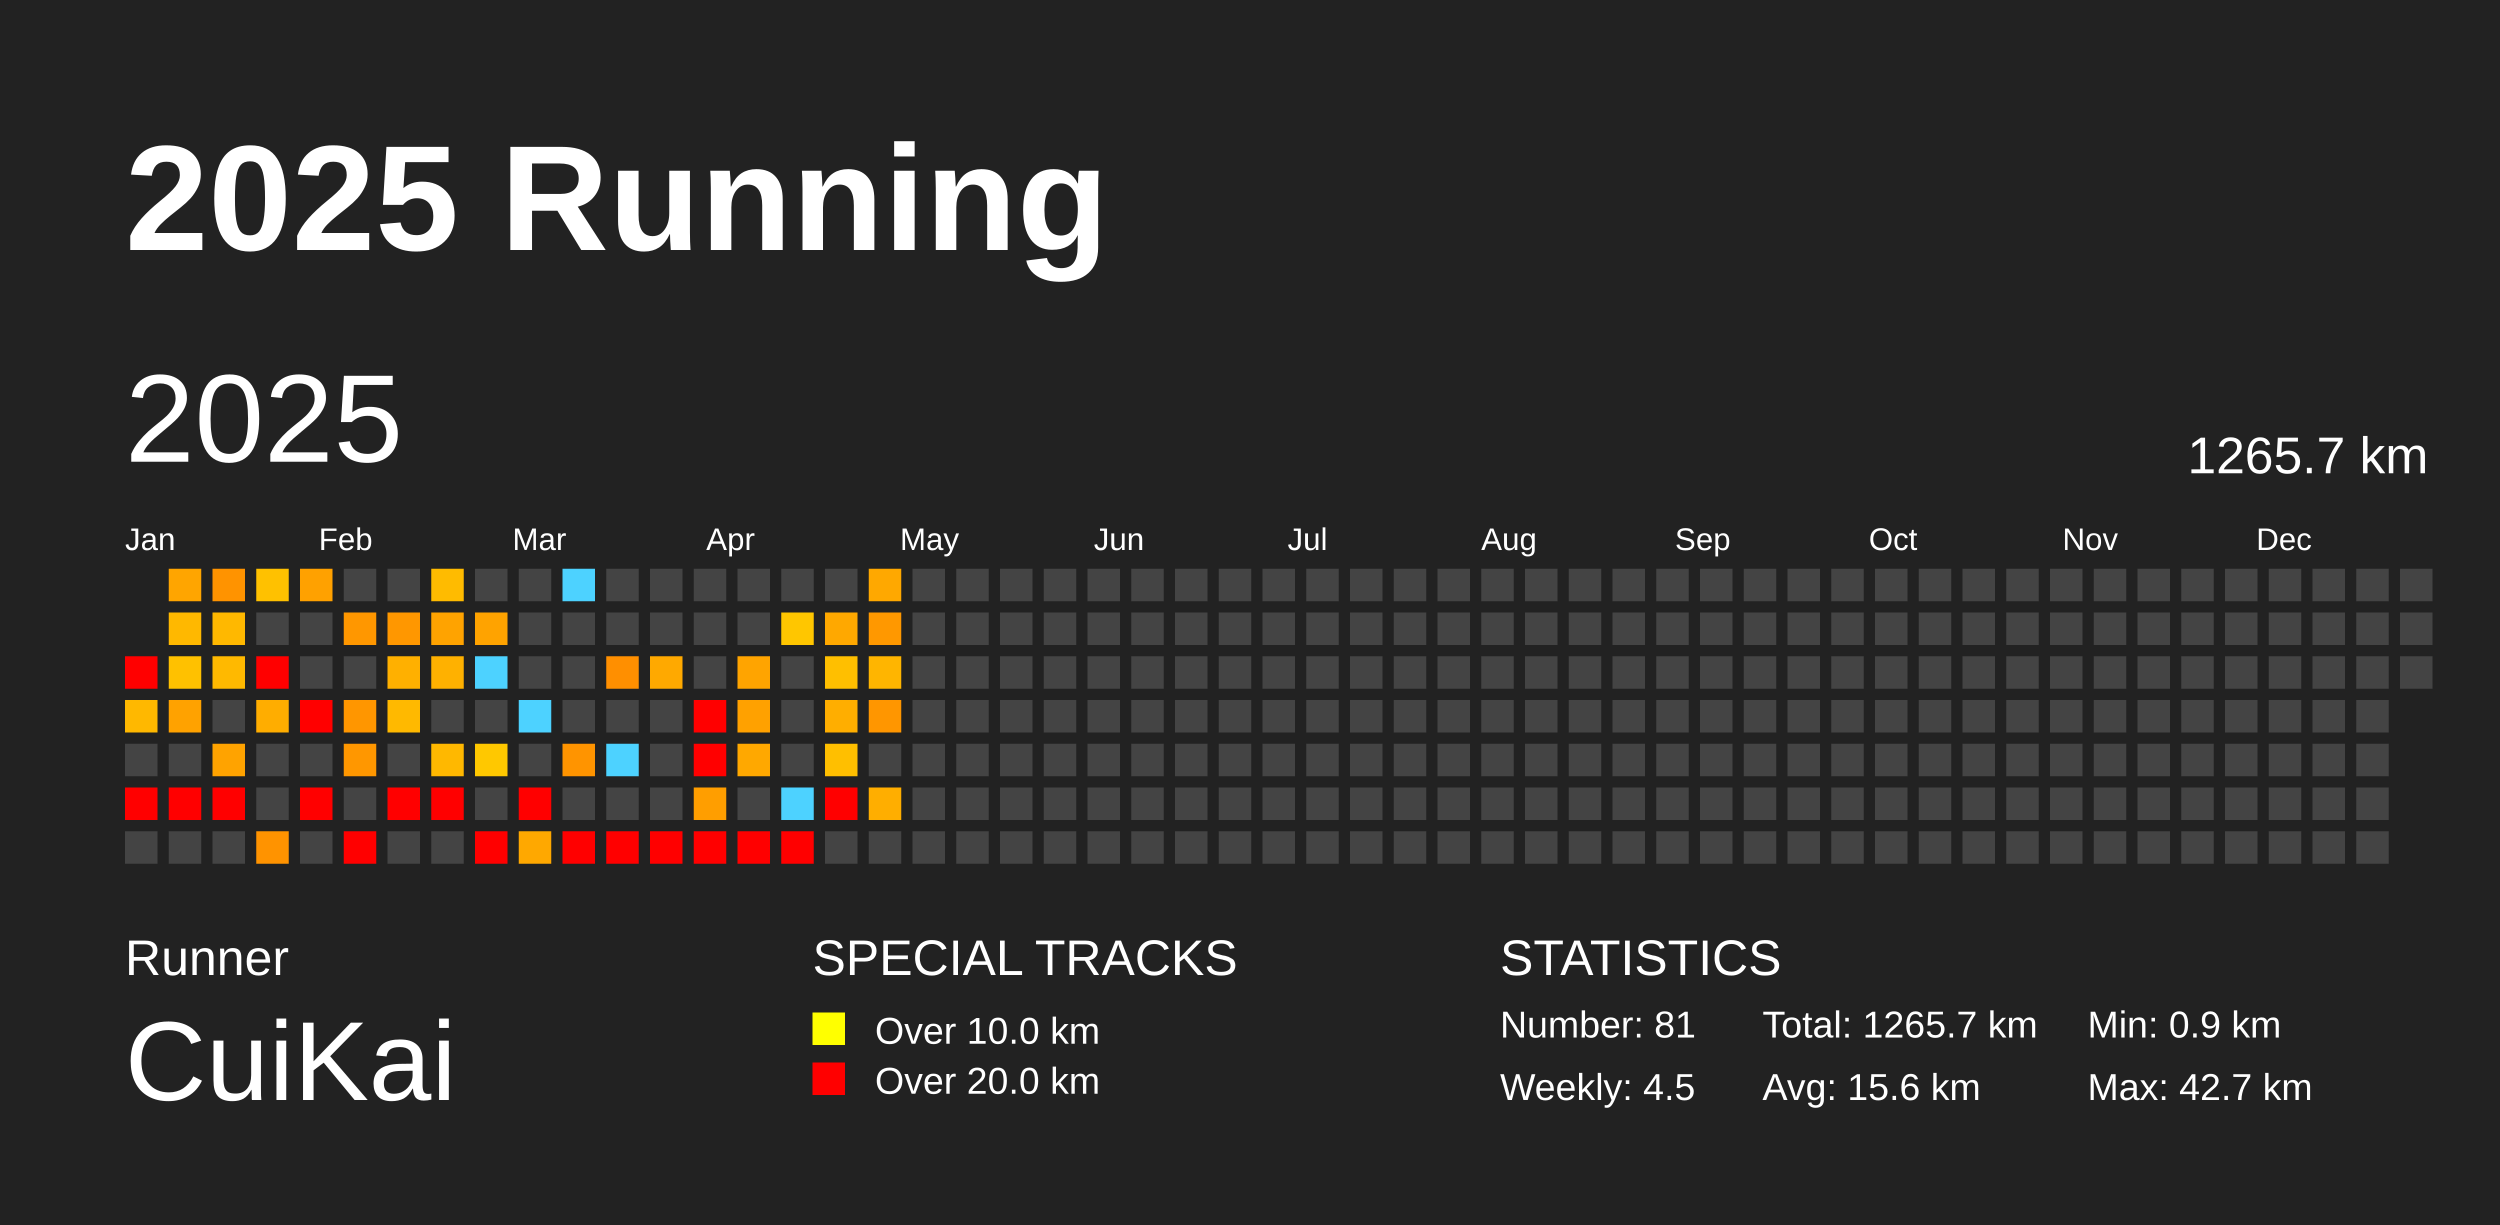
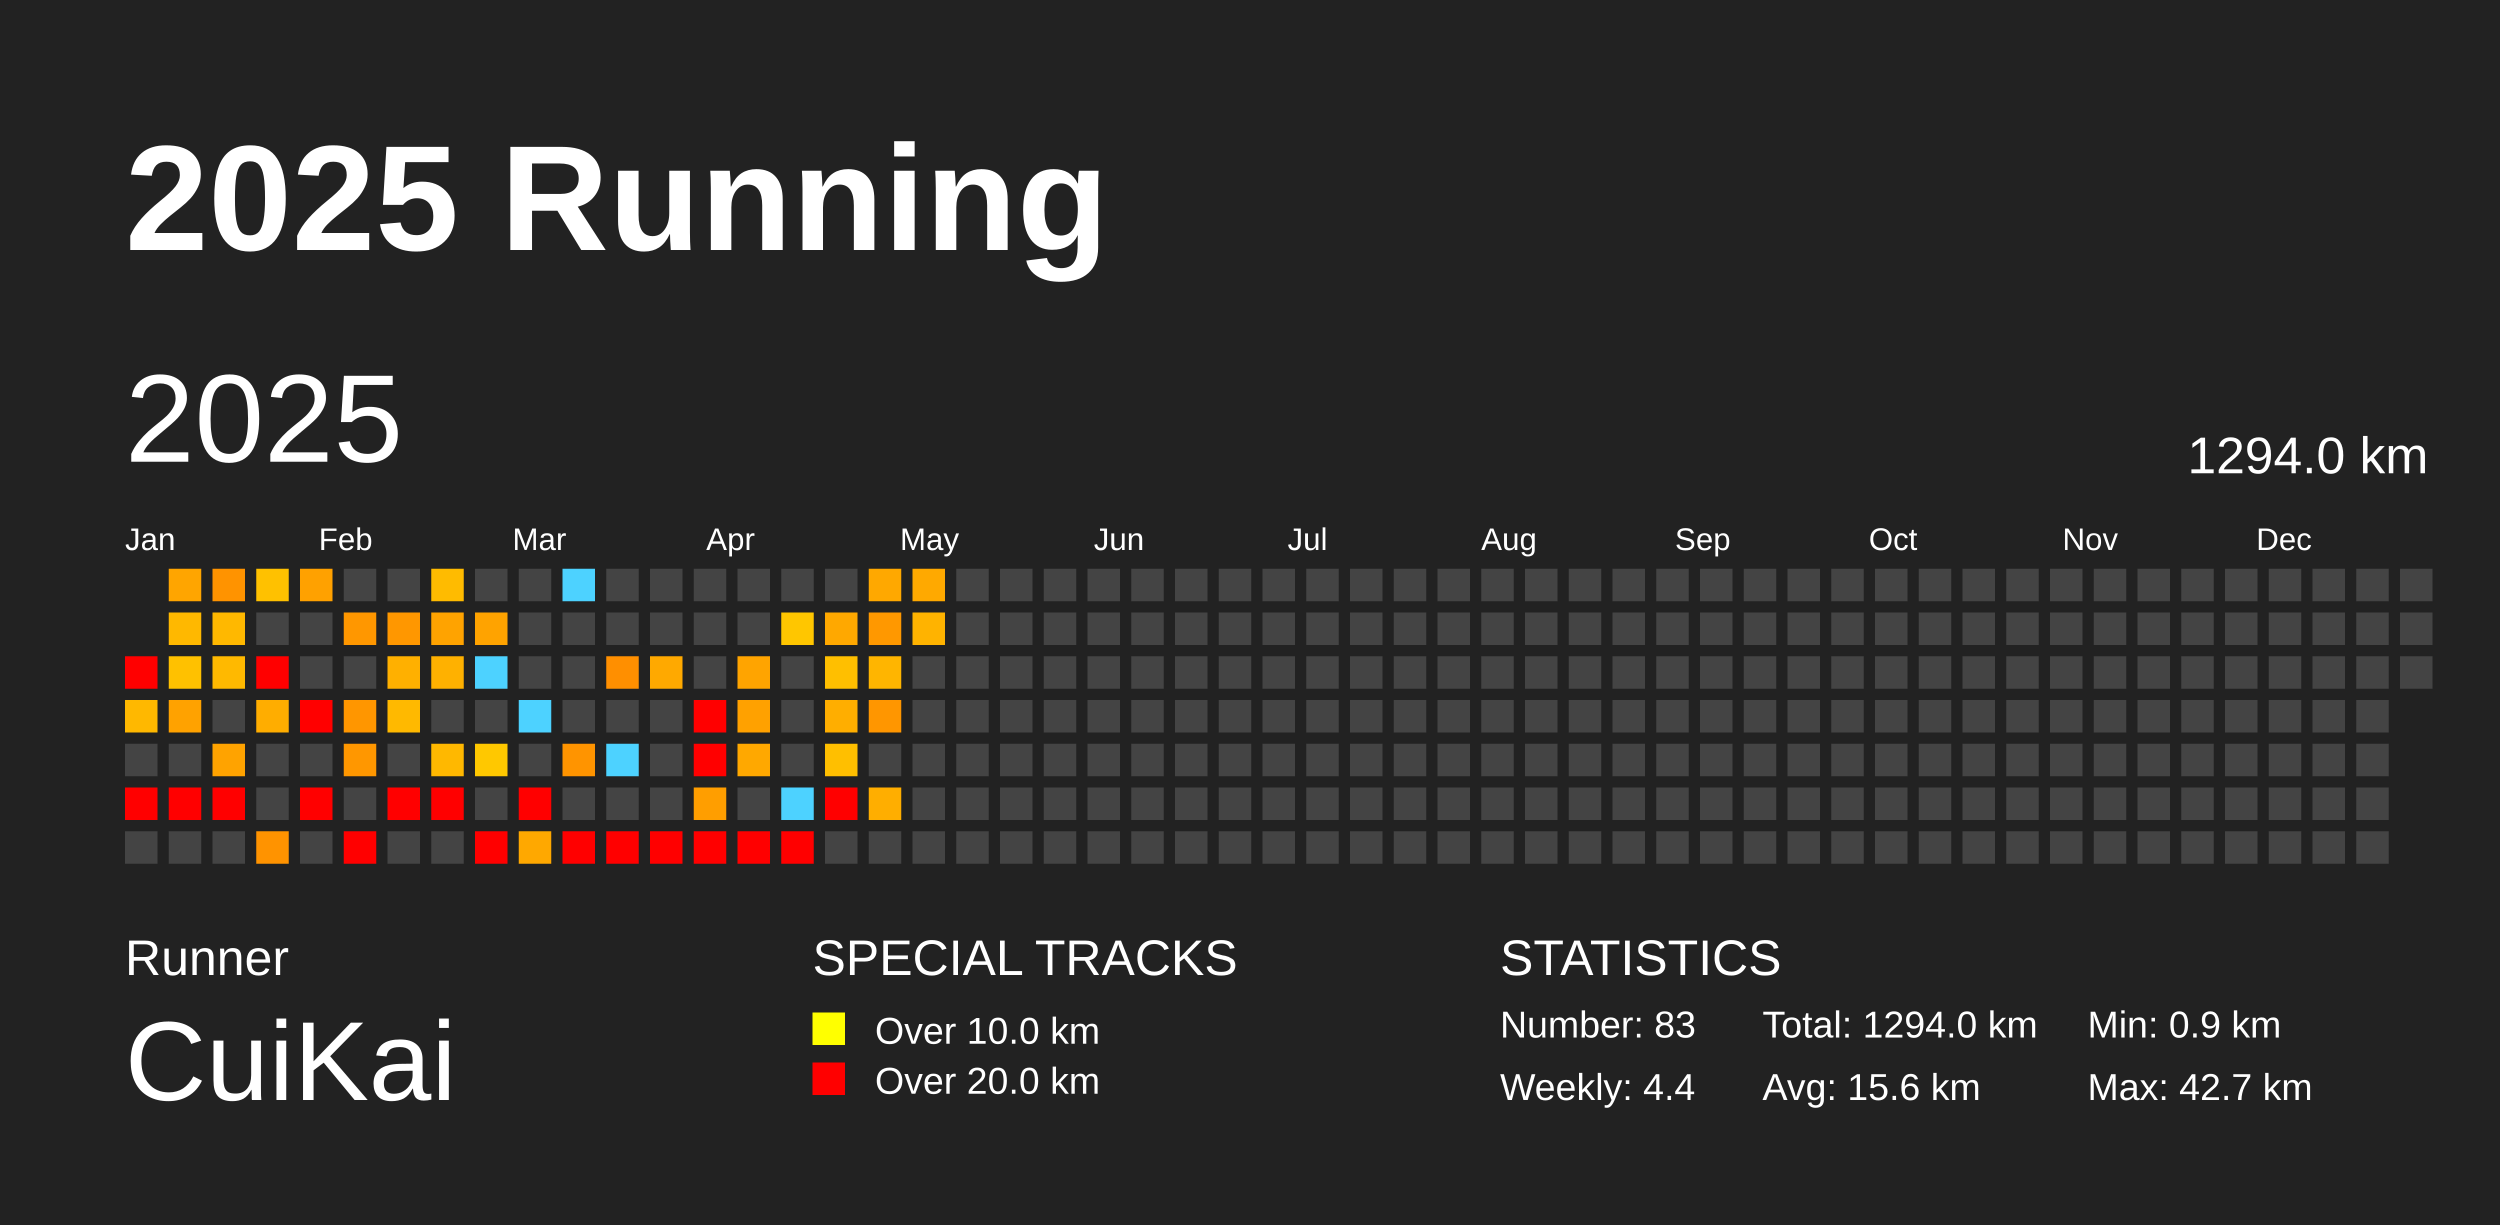
<svg xmlns="http://www.w3.org/2000/svg" baseProfile="full" height="98mm" version="1.1" viewBox="0,0,200,98" width="200mm">
  <defs />
  <rect fill="#222222" height="98" width="200" x="0" y="0" />
  <text fill="#FFFFFF" style="font-size:12px; font-family:Arial; font-weight:bold;" x="10" y="20">2025 Running</text>
  <text fill="#FFFFFF" style="font-size:4px; font-family:Arial" x="10" y="78">Runner</text>
  <text fill="#FFFFFF" style="font-size:9px; font-family:Arial" x="10" y="88">CuiKai</text>
  <text fill="#FFFFFF" style="font-size:4px; font-family:Arial" x="65" y="78">SPECIAL TRACKS</text>
  <rect fill="yellow" height="2.6" width="2.6" x="65" y="81" />
  <text fill="#FFFFFF" style="font-size:3px; font-family:Arial" x="70" y="83.5">Over 10.0 km</text>
  <rect fill="red" height="2.6" width="2.6" x="65" y="85" />
  <text fill="#FFFFFF" style="font-size:3px; font-family:Arial" x="70" y="87.5">Over 20.0 km</text>
  <text fill="#FFFFFF" style="font-size:4px; font-family:Arial" x="120" y="78">STATISTICS</text>
-   <text fill="#FFFFFF" style="font-size:3px; font-family:Arial" x="120" y="83">Number: 81</text>
-   <text fill="#FFFFFF" style="font-size:3px; font-family:Arial" x="120" y="88">Weekly: 4.5</text>
-   <text fill="#FFFFFF" style="font-size:3px; font-family:Arial" x="141" y="83">Total: 1265.7 km</text>
+   <text fill="#FFFFFF" style="font-size:3px; font-family:Arial" x="120" y="83">Number: 83</text>
+   <text fill="#FFFFFF" style="font-size:3px; font-family:Arial" x="120" y="88">Weekly: 4.4</text>
+   <text fill="#FFFFFF" style="font-size:3px; font-family:Arial" x="141" y="83">Total: 1294.0 km</text>
  <text fill="#FFFFFF" style="font-size:3px; font-family:Arial" x="141" y="88">Avg: 15.6 km</text>
  <text fill="#FFFFFF" style="font-size:3px; font-family:Arial" x="167" y="83">Min: 0.9 km</text>
  <text fill="#FFFFFF" style="font-size:3px; font-family:Arial" x="167" y="88">Max: 42.7 km</text>
  <text dominant-baseline="hanging" fill="#FFFFFF" style="font-size:10.0px; font-family:Arial;" x="10" y="30">2025</text>
-   <text dominant-baseline="hanging" fill="#FFFFFF" style="font-size:4.125px; font-family:Arial;" x="175" y="35">1265.7 km</text>
+   <text dominant-baseline="hanging" fill="#FFFFFF" style="font-size:4.125px; font-family:Arial;" x="175" y="35">1294.0 km</text>
  <text fill="#FFFFFF" style="font-size:2.5px; font-family:Arial" x="10.0" y="44">Jan</text>
  <text fill="#FFFFFF" style="font-size:2.5px; font-family:Arial" x="25.5" y="44">Feb</text>
  <text fill="#FFFFFF" style="font-size:2.5px; font-family:Arial" x="41.0" y="44">Mar</text>
  <text fill="#FFFFFF" style="font-size:2.5px; font-family:Arial" x="56.5" y="44">Apr</text>
  <text fill="#FFFFFF" style="font-size:2.5px; font-family:Arial" x="72.0" y="44">May</text>
  <text fill="#FFFFFF" style="font-size:2.5px; font-family:Arial" x="87.5" y="44">Jun</text>
  <text fill="#FFFFFF" style="font-size:2.5px; font-family:Arial" x="103.0" y="44">Jul</text>
  <text fill="#FFFFFF" style="font-size:2.5px; font-family:Arial" x="118.5" y="44">Aug</text>
  <text fill="#FFFFFF" style="font-size:2.5px; font-family:Arial" x="134.0" y="44">Sep</text>
  <text fill="#FFFFFF" style="font-size:2.5px; font-family:Arial" x="149.5" y="44">Oct</text>
  <text fill="#FFFFFF" style="font-size:2.5px; font-family:Arial" x="165.0" y="44">Nov</text>
  <text fill="#FFFFFF" style="font-size:2.5px; font-family:Arial" x="180.5" y="44">Dec</text>
  <rect fill="red" height="2.6" width="2.6" x="10.0" y="52.5" />
  <rect fill="#ffb800" height="2.6" width="2.6" x="10.0" y="56.0" />
  <rect fill="#444444" height="2.6" width="2.6" x="10.0" y="59.5" />
  <rect fill="red" height="2.6" width="2.6" x="10.0" y="63.0" />
  <rect fill="#444444" height="2.6" width="2.6" x="10.0" y="66.5" />
  <rect fill="#ffa500" height="2.6" width="2.6" x="13.5" y="45.5" />
  <rect fill="#ffb800" height="2.6" width="2.6" x="13.5" y="49.0" />
  <rect fill="#ffc100" height="2.6" width="2.6" x="13.5" y="52.5" />
  <rect fill="#ffa200" height="2.6" width="2.6" x="13.5" y="56.0" />
  <rect fill="#444444" height="2.6" width="2.6" x="13.5" y="59.5" />
  <rect fill="red" height="2.6" width="2.6" x="13.5" y="63.0" />
  <rect fill="#444444" height="2.6" width="2.6" x="13.5" y="66.5" />
  <rect fill="#ff9300" height="2.6" width="2.6" x="17.0" y="45.5" />
  <rect fill="#ffb800" height="2.6" width="2.6" x="17.0" y="49.0" />
  <rect fill="#ffb900" height="2.6" width="2.6" x="17.0" y="52.5" />
  <rect fill="#444444" height="2.6" width="2.6" x="17.0" y="56.0" />
  <rect fill="#ffa300" height="2.6" width="2.6" x="17.0" y="59.5" />
  <rect fill="red" height="2.6" width="2.6" x="17.0" y="63.0" />
  <rect fill="#444444" height="2.6" width="2.6" x="17.0" y="66.5" />
  <rect fill="#ffc100" height="2.6" width="2.6" x="20.5" y="45.5" />
  <rect fill="#444444" height="2.6" width="2.6" x="20.5" y="49.0" />
  <rect fill="red" height="2.6" width="2.6" x="20.5" y="52.5" />
  <rect fill="#ffad00" height="2.6" width="2.6" x="20.5" y="56.0" />
  <rect fill="#444444" height="2.6" width="2.6" x="20.5" y="59.5" />
  <rect fill="#444444" height="2.6" width="2.6" x="20.5" y="63.0" />
  <rect fill="#ff9300" height="2.6" width="2.6" x="20.5" y="66.5" />
  <rect fill="#ffa100" height="2.6" width="2.6" x="24.0" y="45.5" />
  <rect fill="#444444" height="2.6" width="2.6" x="24.0" y="49.0" />
  <rect fill="#444444" height="2.6" width="2.6" x="24.0" y="52.5" />
  <rect fill="red" height="2.6" width="2.6" x="24.0" y="56.0" />
  <rect fill="#444444" height="2.6" width="2.6" x="24.0" y="59.5" />
  <rect fill="red" height="2.6" width="2.6" x="24.0" y="63.0" />
  <rect fill="#444444" height="2.6" width="2.6" x="24.0" y="66.5" />
  <rect fill="#444444" height="2.6" width="2.6" x="27.5" y="45.5" />
  <rect fill="#ff9700" height="2.6" width="2.6" x="27.5" y="49.0" />
  <rect fill="#444444" height="2.6" width="2.6" x="27.5" y="52.5" />
  <rect fill="#ff9600" height="2.6" width="2.6" x="27.5" y="56.0" />
  <rect fill="#ff9700" height="2.6" width="2.6" x="27.5" y="59.5" />
  <rect fill="#444444" height="2.6" width="2.6" x="27.5" y="63.0" />
  <rect fill="red" height="2.6" width="2.6" x="27.5" y="66.5" />
  <rect fill="#444444" height="2.6" width="2.6" x="31.0" y="45.5" />
  <rect fill="#ff9700" height="2.6" width="2.6" x="31.0" y="49.0" />
  <rect fill="#ffb000" height="2.6" width="2.6" x="31.0" y="52.5" />
  <rect fill="#ffb900" height="2.6" width="2.6" x="31.0" y="56.0" />
  <rect fill="#444444" height="2.6" width="2.6" x="31.0" y="59.5" />
  <rect fill="red" height="2.6" width="2.6" x="31.0" y="63.0" />
  <rect fill="#444444" height="2.6" width="2.6" x="31.0" y="66.5" />
  <rect fill="#ffbb00" height="2.6" width="2.6" x="34.5" y="45.5" />
  <rect fill="#ffa300" height="2.6" width="2.6" x="34.5" y="49.0" />
  <rect fill="#ffb100" height="2.6" width="2.6" x="34.5" y="52.5" />
  <rect fill="#444444" height="2.6" width="2.6" x="34.5" y="56.0" />
  <rect fill="#ffb800" height="2.6" width="2.6" x="34.5" y="59.5" />
  <rect fill="red" height="2.6" width="2.6" x="34.5" y="63.0" />
  <rect fill="#444444" height="2.6" width="2.6" x="34.5" y="66.5" />
  <rect fill="#444444" height="2.6" width="2.6" x="38.0" y="45.5" />
  <rect fill="#ffa300" height="2.6" width="2.6" x="38.0" y="49.0" />
  <rect fill="#4dd2ff" height="2.6" width="2.6" x="38.0" y="52.5" />
  <rect fill="#444444" height="2.6" width="2.6" x="38.0" y="56.0" />
  <rect fill="#ffc800" height="2.6" width="2.6" x="38.0" y="59.5" />
  <rect fill="#444444" height="2.6" width="2.6" x="38.0" y="63.0" />
  <rect fill="red" height="2.6" width="2.6" x="38.0" y="66.5" />
  <rect fill="#444444" height="2.6" width="2.6" x="41.5" y="45.5" />
  <rect fill="#444444" height="2.6" width="2.6" x="41.5" y="49.0" />
  <rect fill="#444444" height="2.6" width="2.6" x="41.5" y="52.5" />
  <rect fill="#4dd2ff" height="2.6" width="2.6" x="41.5" y="56.0" />
  <rect fill="#444444" height="2.6" width="2.6" x="41.5" y="59.5" />
  <rect fill="red" height="2.6" width="2.6" x="41.5" y="63.0" />
  <rect fill="#ffa800" height="2.6" width="2.6" x="41.5" y="66.5" />
  <rect fill="#4dd2ff" height="2.6" width="2.6" x="45.0" y="45.5" />
  <rect fill="#444444" height="2.6" width="2.6" x="45.0" y="49.0" />
  <rect fill="#444444" height="2.6" width="2.6" x="45.0" y="52.5" />
  <rect fill="#444444" height="2.6" width="2.6" x="45.0" y="56.0" />
  <rect fill="#ff9400" height="2.6" width="2.6" x="45.0" y="59.5" />
  <rect fill="#444444" height="2.6" width="2.6" x="45.0" y="63.0" />
  <rect fill="red" height="2.6" width="2.6" x="45.0" y="66.5" />
  <rect fill="#444444" height="2.6" width="2.6" x="48.5" y="45.5" />
  <rect fill="#444444" height="2.6" width="2.6" x="48.5" y="49.0" />
  <rect fill="#ff8f00" height="2.6" width="2.6" x="48.5" y="52.5" />
  <rect fill="#444444" height="2.6" width="2.6" x="48.5" y="56.0" />
  <rect fill="#4dd2ff" height="2.6" width="2.6" x="48.5" y="59.5" />
  <rect fill="#444444" height="2.6" width="2.6" x="48.5" y="63.0" />
  <rect fill="red" height="2.6" width="2.6" x="48.5" y="66.5" />
  <rect fill="#444444" height="2.6" width="2.6" x="52.0" y="45.5" />
  <rect fill="#444444" height="2.6" width="2.6" x="52.0" y="49.0" />
  <rect fill="#ffa900" height="2.6" width="2.6" x="52.0" y="52.5" />
  <rect fill="#444444" height="2.6" width="2.6" x="52.0" y="56.0" />
  <rect fill="#444444" height="2.6" width="2.6" x="52.0" y="59.5" />
  <rect fill="#444444" height="2.6" width="2.6" x="52.0" y="63.0" />
  <rect fill="red" height="2.6" width="2.6" x="52.0" y="66.5" />
  <rect fill="#444444" height="2.6" width="2.6" x="55.5" y="45.5" />
  <rect fill="#444444" height="2.6" width="2.6" x="55.5" y="49.0" />
  <rect fill="#444444" height="2.6" width="2.6" x="55.5" y="52.5" />
  <rect fill="red" height="2.6" width="2.6" x="55.5" y="56.0" />
  <rect fill="red" height="2.6" width="2.6" x="55.5" y="59.5" />
  <rect fill="#ff9e00" height="2.6" width="2.6" x="55.5" y="63.0" />
  <rect fill="red" height="2.6" width="2.6" x="55.5" y="66.5" />
  <rect fill="#444444" height="2.6" width="2.6" x="59.0" y="45.5" />
  <rect fill="#444444" height="2.6" width="2.6" x="59.0" y="49.0" />
  <rect fill="#ffa400" height="2.6" width="2.6" x="59.0" y="52.5" />
  <rect fill="#ffa100" height="2.6" width="2.6" x="59.0" y="56.0" />
  <rect fill="#ffa800" height="2.6" width="2.6" x="59.0" y="59.5" />
  <rect fill="#444444" height="2.6" width="2.6" x="59.0" y="63.0" />
  <rect fill="red" height="2.6" width="2.6" x="59.0" y="66.5" />
  <rect fill="#444444" height="2.6" width="2.6" x="62.5" y="45.5" />
  <rect fill="#ffc600" height="2.6" width="2.6" x="62.5" y="49.0" />
  <rect fill="#444444" height="2.6" width="2.6" x="62.5" y="52.5" />
  <rect fill="#444444" height="2.6" width="2.6" x="62.5" y="56.0" />
  <rect fill="#444444" height="2.6" width="2.6" x="62.5" y="59.5" />
  <rect fill="#4dd2ff" height="2.6" width="2.6" x="62.5" y="63.0" />
  <rect fill="red" height="2.6" width="2.6" x="62.5" y="66.5" />
  <rect fill="#444444" height="2.6" width="2.6" x="66.0" y="45.5" />
  <rect fill="#ffa800" height="2.6" width="2.6" x="66.0" y="49.0" />
  <rect fill="#ffbf00" height="2.6" width="2.6" x="66.0" y="52.5" />
  <rect fill="#ffae00" height="2.6" width="2.6" x="66.0" y="56.0" />
  <rect fill="#ffbf00" height="2.6" width="2.6" x="66.0" y="59.5" />
  <rect fill="red" height="2.6" width="2.6" x="66.0" y="63.0" />
  <rect fill="#444444" height="2.6" width="2.6" x="66.0" y="66.5" />
  <rect fill="#ffa800" height="2.6" width="2.6" x="69.5" y="45.5" />
  <rect fill="#ff9800" height="2.6" width="2.6" x="69.5" y="49.0" />
  <rect fill="#ffb500" height="2.6" width="2.6" x="69.5" y="52.5" />
  <rect fill="#ff9600" height="2.6" width="2.6" x="69.5" y="56.0" />
  <rect fill="#444444" height="2.6" width="2.6" x="69.5" y="59.5" />
  <rect fill="#ffae00" height="2.6" width="2.6" x="69.5" y="63.0" />
  <rect fill="#444444" height="2.6" width="2.6" x="69.5" y="66.5" />
-   <rect fill="#444444" height="2.6" width="2.6" x="73.0" y="45.5" />
-   <rect fill="#444444" height="2.6" width="2.6" x="73.0" y="49.0" />
+   <rect fill="#ffa900" height="2.6" width="2.6" x="73.0" y="45.5" />
+   <rect fill="#ffb300" height="2.6" width="2.6" x="73.0" y="49.0" />
  <rect fill="#444444" height="2.6" width="2.6" x="73.0" y="52.5" />
  <rect fill="#444444" height="2.6" width="2.6" x="73.0" y="56.0" />
  <rect fill="#444444" height="2.6" width="2.6" x="73.0" y="59.5" />
  <rect fill="#444444" height="2.6" width="2.6" x="73.0" y="63.0" />
  <rect fill="#444444" height="2.6" width="2.6" x="73.0" y="66.5" />
  <rect fill="#444444" height="2.6" width="2.6" x="76.5" y="45.5" />
  <rect fill="#444444" height="2.6" width="2.6" x="76.5" y="49.0" />
  <rect fill="#444444" height="2.6" width="2.6" x="76.5" y="52.5" />
  <rect fill="#444444" height="2.6" width="2.6" x="76.5" y="56.0" />
  <rect fill="#444444" height="2.6" width="2.6" x="76.5" y="59.5" />
  <rect fill="#444444" height="2.6" width="2.6" x="76.5" y="63.0" />
  <rect fill="#444444" height="2.6" width="2.6" x="76.5" y="66.5" />
  <rect fill="#444444" height="2.6" width="2.6" x="80.0" y="45.5" />
  <rect fill="#444444" height="2.6" width="2.6" x="80.0" y="49.0" />
  <rect fill="#444444" height="2.6" width="2.6" x="80.0" y="52.5" />
  <rect fill="#444444" height="2.6" width="2.6" x="80.0" y="56.0" />
  <rect fill="#444444" height="2.6" width="2.6" x="80.0" y="59.5" />
  <rect fill="#444444" height="2.6" width="2.6" x="80.0" y="63.0" />
  <rect fill="#444444" height="2.6" width="2.6" x="80.0" y="66.5" />
  <rect fill="#444444" height="2.6" width="2.6" x="83.5" y="45.5" />
  <rect fill="#444444" height="2.6" width="2.6" x="83.5" y="49.0" />
  <rect fill="#444444" height="2.6" width="2.6" x="83.5" y="52.5" />
  <rect fill="#444444" height="2.6" width="2.6" x="83.5" y="56.0" />
  <rect fill="#444444" height="2.6" width="2.6" x="83.5" y="59.5" />
  <rect fill="#444444" height="2.6" width="2.6" x="83.5" y="63.0" />
  <rect fill="#444444" height="2.6" width="2.6" x="83.5" y="66.5" />
  <rect fill="#444444" height="2.6" width="2.6" x="87.0" y="45.5" />
  <rect fill="#444444" height="2.6" width="2.6" x="87.0" y="49.0" />
  <rect fill="#444444" height="2.6" width="2.6" x="87.0" y="52.5" />
  <rect fill="#444444" height="2.6" width="2.6" x="87.0" y="56.0" />
  <rect fill="#444444" height="2.6" width="2.6" x="87.0" y="59.5" />
  <rect fill="#444444" height="2.6" width="2.6" x="87.0" y="63.0" />
  <rect fill="#444444" height="2.6" width="2.6" x="87.0" y="66.5" />
  <rect fill="#444444" height="2.6" width="2.6" x="90.5" y="45.5" />
  <rect fill="#444444" height="2.6" width="2.6" x="90.5" y="49.0" />
  <rect fill="#444444" height="2.6" width="2.6" x="90.5" y="52.5" />
  <rect fill="#444444" height="2.6" width="2.6" x="90.5" y="56.0" />
  <rect fill="#444444" height="2.6" width="2.6" x="90.5" y="59.5" />
  <rect fill="#444444" height="2.6" width="2.6" x="90.5" y="63.0" />
  <rect fill="#444444" height="2.6" width="2.6" x="90.5" y="66.5" />
  <rect fill="#444444" height="2.6" width="2.6" x="94.0" y="45.5" />
  <rect fill="#444444" height="2.6" width="2.6" x="94.0" y="49.0" />
  <rect fill="#444444" height="2.6" width="2.6" x="94.0" y="52.5" />
  <rect fill="#444444" height="2.6" width="2.6" x="94.0" y="56.0" />
  <rect fill="#444444" height="2.6" width="2.6" x="94.0" y="59.5" />
  <rect fill="#444444" height="2.6" width="2.6" x="94.0" y="63.0" />
  <rect fill="#444444" height="2.6" width="2.6" x="94.0" y="66.5" />
  <rect fill="#444444" height="2.6" width="2.6" x="97.5" y="45.5" />
  <rect fill="#444444" height="2.6" width="2.6" x="97.5" y="49.0" />
  <rect fill="#444444" height="2.6" width="2.6" x="97.5" y="52.5" />
  <rect fill="#444444" height="2.6" width="2.6" x="97.5" y="56.0" />
  <rect fill="#444444" height="2.6" width="2.6" x="97.5" y="59.5" />
  <rect fill="#444444" height="2.6" width="2.6" x="97.5" y="63.0" />
  <rect fill="#444444" height="2.6" width="2.6" x="97.5" y="66.5" />
  <rect fill="#444444" height="2.6" width="2.6" x="101.0" y="45.5" />
  <rect fill="#444444" height="2.6" width="2.6" x="101.0" y="49.0" />
  <rect fill="#444444" height="2.6" width="2.6" x="101.0" y="52.5" />
  <rect fill="#444444" height="2.6" width="2.6" x="101.0" y="56.0" />
  <rect fill="#444444" height="2.6" width="2.6" x="101.0" y="59.5" />
  <rect fill="#444444" height="2.6" width="2.6" x="101.0" y="63.0" />
  <rect fill="#444444" height="2.6" width="2.6" x="101.0" y="66.5" />
  <rect fill="#444444" height="2.6" width="2.6" x="104.5" y="45.5" />
  <rect fill="#444444" height="2.6" width="2.6" x="104.5" y="49.0" />
  <rect fill="#444444" height="2.6" width="2.6" x="104.5" y="52.5" />
  <rect fill="#444444" height="2.6" width="2.6" x="104.5" y="56.0" />
  <rect fill="#444444" height="2.6" width="2.6" x="104.5" y="59.5" />
  <rect fill="#444444" height="2.6" width="2.6" x="104.5" y="63.0" />
  <rect fill="#444444" height="2.6" width="2.6" x="104.5" y="66.5" />
  <rect fill="#444444" height="2.6" width="2.6" x="108.0" y="45.5" />
  <rect fill="#444444" height="2.6" width="2.6" x="108.0" y="49.0" />
  <rect fill="#444444" height="2.6" width="2.6" x="108.0" y="52.5" />
  <rect fill="#444444" height="2.6" width="2.6" x="108.0" y="56.0" />
  <rect fill="#444444" height="2.6" width="2.6" x="108.0" y="59.5" />
  <rect fill="#444444" height="2.6" width="2.6" x="108.0" y="63.0" />
  <rect fill="#444444" height="2.6" width="2.6" x="108.0" y="66.5" />
  <rect fill="#444444" height="2.6" width="2.6" x="111.5" y="45.5" />
  <rect fill="#444444" height="2.6" width="2.6" x="111.5" y="49.0" />
  <rect fill="#444444" height="2.6" width="2.6" x="111.5" y="52.5" />
  <rect fill="#444444" height="2.6" width="2.6" x="111.5" y="56.0" />
  <rect fill="#444444" height="2.6" width="2.6" x="111.5" y="59.5" />
  <rect fill="#444444" height="2.6" width="2.6" x="111.5" y="63.0" />
  <rect fill="#444444" height="2.6" width="2.6" x="111.5" y="66.5" />
  <rect fill="#444444" height="2.6" width="2.6" x="115.0" y="45.5" />
  <rect fill="#444444" height="2.6" width="2.6" x="115.0" y="49.0" />
  <rect fill="#444444" height="2.6" width="2.6" x="115.0" y="52.5" />
  <rect fill="#444444" height="2.6" width="2.6" x="115.0" y="56.0" />
  <rect fill="#444444" height="2.6" width="2.6" x="115.0" y="59.5" />
  <rect fill="#444444" height="2.6" width="2.6" x="115.0" y="63.0" />
  <rect fill="#444444" height="2.6" width="2.6" x="115.0" y="66.5" />
  <rect fill="#444444" height="2.6" width="2.6" x="118.5" y="45.5" />
  <rect fill="#444444" height="2.6" width="2.6" x="118.5" y="49.0" />
  <rect fill="#444444" height="2.6" width="2.6" x="118.5" y="52.5" />
  <rect fill="#444444" height="2.6" width="2.6" x="118.5" y="56.0" />
  <rect fill="#444444" height="2.6" width="2.6" x="118.5" y="59.5" />
  <rect fill="#444444" height="2.6" width="2.6" x="118.5" y="63.0" />
  <rect fill="#444444" height="2.6" width="2.6" x="118.5" y="66.5" />
  <rect fill="#444444" height="2.6" width="2.6" x="122.0" y="45.5" />
  <rect fill="#444444" height="2.6" width="2.6" x="122.0" y="49.0" />
  <rect fill="#444444" height="2.6" width="2.6" x="122.0" y="52.5" />
  <rect fill="#444444" height="2.6" width="2.6" x="122.0" y="56.0" />
  <rect fill="#444444" height="2.6" width="2.6" x="122.0" y="59.5" />
  <rect fill="#444444" height="2.6" width="2.6" x="122.0" y="63.0" />
  <rect fill="#444444" height="2.6" width="2.6" x="122.0" y="66.5" />
  <rect fill="#444444" height="2.6" width="2.6" x="125.5" y="45.5" />
  <rect fill="#444444" height="2.6" width="2.6" x="125.5" y="49.0" />
  <rect fill="#444444" height="2.6" width="2.6" x="125.5" y="52.5" />
  <rect fill="#444444" height="2.6" width="2.6" x="125.5" y="56.0" />
  <rect fill="#444444" height="2.6" width="2.6" x="125.5" y="59.5" />
  <rect fill="#444444" height="2.6" width="2.6" x="125.5" y="63.0" />
  <rect fill="#444444" height="2.6" width="2.6" x="125.5" y="66.5" />
  <rect fill="#444444" height="2.6" width="2.6" x="129.0" y="45.5" />
  <rect fill="#444444" height="2.6" width="2.6" x="129.0" y="49.0" />
  <rect fill="#444444" height="2.6" width="2.6" x="129.0" y="52.5" />
  <rect fill="#444444" height="2.6" width="2.6" x="129.0" y="56.0" />
  <rect fill="#444444" height="2.6" width="2.6" x="129.0" y="59.5" />
  <rect fill="#444444" height="2.6" width="2.6" x="129.0" y="63.0" />
  <rect fill="#444444" height="2.6" width="2.6" x="129.0" y="66.5" />
  <rect fill="#444444" height="2.6" width="2.6" x="132.5" y="45.5" />
  <rect fill="#444444" height="2.6" width="2.6" x="132.5" y="49.0" />
  <rect fill="#444444" height="2.6" width="2.6" x="132.5" y="52.5" />
  <rect fill="#444444" height="2.6" width="2.6" x="132.5" y="56.0" />
  <rect fill="#444444" height="2.6" width="2.6" x="132.5" y="59.5" />
  <rect fill="#444444" height="2.6" width="2.6" x="132.5" y="63.0" />
  <rect fill="#444444" height="2.6" width="2.6" x="132.5" y="66.5" />
  <rect fill="#444444" height="2.6" width="2.6" x="136.0" y="45.5" />
  <rect fill="#444444" height="2.6" width="2.6" x="136.0" y="49.0" />
  <rect fill="#444444" height="2.6" width="2.6" x="136.0" y="52.5" />
  <rect fill="#444444" height="2.6" width="2.6" x="136.0" y="56.0" />
  <rect fill="#444444" height="2.6" width="2.6" x="136.0" y="59.5" />
  <rect fill="#444444" height="2.6" width="2.6" x="136.0" y="63.0" />
  <rect fill="#444444" height="2.6" width="2.6" x="136.0" y="66.5" />
  <rect fill="#444444" height="2.6" width="2.6" x="139.5" y="45.5" />
  <rect fill="#444444" height="2.6" width="2.6" x="139.5" y="49.0" />
  <rect fill="#444444" height="2.6" width="2.6" x="139.5" y="52.5" />
  <rect fill="#444444" height="2.6" width="2.6" x="139.5" y="56.0" />
  <rect fill="#444444" height="2.6" width="2.6" x="139.5" y="59.5" />
  <rect fill="#444444" height="2.6" width="2.6" x="139.5" y="63.0" />
  <rect fill="#444444" height="2.6" width="2.6" x="139.5" y="66.5" />
  <rect fill="#444444" height="2.6" width="2.6" x="143.0" y="45.5" />
  <rect fill="#444444" height="2.6" width="2.6" x="143.0" y="49.0" />
  <rect fill="#444444" height="2.6" width="2.6" x="143.0" y="52.5" />
  <rect fill="#444444" height="2.6" width="2.6" x="143.0" y="56.0" />
  <rect fill="#444444" height="2.6" width="2.6" x="143.0" y="59.5" />
  <rect fill="#444444" height="2.6" width="2.6" x="143.0" y="63.0" />
  <rect fill="#444444" height="2.6" width="2.6" x="143.0" y="66.5" />
  <rect fill="#444444" height="2.6" width="2.6" x="146.5" y="45.5" />
  <rect fill="#444444" height="2.6" width="2.6" x="146.5" y="49.0" />
  <rect fill="#444444" height="2.6" width="2.6" x="146.5" y="52.5" />
  <rect fill="#444444" height="2.6" width="2.6" x="146.5" y="56.0" />
  <rect fill="#444444" height="2.6" width="2.6" x="146.5" y="59.5" />
  <rect fill="#444444" height="2.6" width="2.6" x="146.5" y="63.0" />
  <rect fill="#444444" height="2.6" width="2.6" x="146.5" y="66.5" />
  <rect fill="#444444" height="2.6" width="2.6" x="150.0" y="45.5" />
  <rect fill="#444444" height="2.6" width="2.6" x="150.0" y="49.0" />
  <rect fill="#444444" height="2.6" width="2.6" x="150.0" y="52.5" />
  <rect fill="#444444" height="2.6" width="2.6" x="150.0" y="56.0" />
  <rect fill="#444444" height="2.6" width="2.6" x="150.0" y="59.5" />
  <rect fill="#444444" height="2.6" width="2.6" x="150.0" y="63.0" />
  <rect fill="#444444" height="2.6" width="2.6" x="150.0" y="66.5" />
  <rect fill="#444444" height="2.6" width="2.6" x="153.5" y="45.5" />
  <rect fill="#444444" height="2.6" width="2.6" x="153.5" y="49.0" />
  <rect fill="#444444" height="2.6" width="2.6" x="153.5" y="52.5" />
  <rect fill="#444444" height="2.6" width="2.6" x="153.5" y="56.0" />
  <rect fill="#444444" height="2.6" width="2.6" x="153.5" y="59.5" />
  <rect fill="#444444" height="2.6" width="2.6" x="153.5" y="63.0" />
  <rect fill="#444444" height="2.6" width="2.6" x="153.5" y="66.5" />
  <rect fill="#444444" height="2.6" width="2.6" x="157.0" y="45.5" />
  <rect fill="#444444" height="2.6" width="2.6" x="157.0" y="49.0" />
  <rect fill="#444444" height="2.6" width="2.6" x="157.0" y="52.5" />
  <rect fill="#444444" height="2.6" width="2.6" x="157.0" y="56.0" />
  <rect fill="#444444" height="2.6" width="2.6" x="157.0" y="59.5" />
  <rect fill="#444444" height="2.6" width="2.6" x="157.0" y="63.0" />
  <rect fill="#444444" height="2.6" width="2.6" x="157.0" y="66.5" />
  <rect fill="#444444" height="2.6" width="2.6" x="160.5" y="45.5" />
  <rect fill="#444444" height="2.6" width="2.6" x="160.5" y="49.0" />
  <rect fill="#444444" height="2.6" width="2.6" x="160.5" y="52.5" />
  <rect fill="#444444" height="2.6" width="2.6" x="160.5" y="56.0" />
  <rect fill="#444444" height="2.6" width="2.6" x="160.5" y="59.5" />
  <rect fill="#444444" height="2.6" width="2.6" x="160.5" y="63.0" />
  <rect fill="#444444" height="2.6" width="2.6" x="160.5" y="66.5" />
  <rect fill="#444444" height="2.6" width="2.6" x="164.0" y="45.5" />
  <rect fill="#444444" height="2.6" width="2.6" x="164.0" y="49.0" />
  <rect fill="#444444" height="2.6" width="2.6" x="164.0" y="52.5" />
  <rect fill="#444444" height="2.6" width="2.6" x="164.0" y="56.0" />
  <rect fill="#444444" height="2.6" width="2.6" x="164.0" y="59.5" />
  <rect fill="#444444" height="2.6" width="2.6" x="164.0" y="63.0" />
  <rect fill="#444444" height="2.6" width="2.6" x="164.0" y="66.5" />
  <rect fill="#444444" height="2.6" width="2.6" x="167.5" y="45.5" />
  <rect fill="#444444" height="2.6" width="2.6" x="167.5" y="49.0" />
  <rect fill="#444444" height="2.6" width="2.6" x="167.5" y="52.5" />
  <rect fill="#444444" height="2.6" width="2.6" x="167.5" y="56.0" />
  <rect fill="#444444" height="2.6" width="2.6" x="167.5" y="59.5" />
  <rect fill="#444444" height="2.6" width="2.6" x="167.5" y="63.0" />
  <rect fill="#444444" height="2.6" width="2.6" x="167.5" y="66.5" />
  <rect fill="#444444" height="2.6" width="2.6" x="171.0" y="45.5" />
  <rect fill="#444444" height="2.6" width="2.6" x="171.0" y="49.0" />
  <rect fill="#444444" height="2.6" width="2.6" x="171.0" y="52.5" />
  <rect fill="#444444" height="2.6" width="2.6" x="171.0" y="56.0" />
  <rect fill="#444444" height="2.6" width="2.6" x="171.0" y="59.5" />
  <rect fill="#444444" height="2.6" width="2.6" x="171.0" y="63.0" />
  <rect fill="#444444" height="2.6" width="2.6" x="171.0" y="66.5" />
  <rect fill="#444444" height="2.6" width="2.6" x="174.5" y="45.5" />
  <rect fill="#444444" height="2.6" width="2.6" x="174.5" y="49.0" />
  <rect fill="#444444" height="2.6" width="2.6" x="174.5" y="52.5" />
  <rect fill="#444444" height="2.6" width="2.6" x="174.5" y="56.0" />
  <rect fill="#444444" height="2.6" width="2.6" x="174.5" y="59.5" />
  <rect fill="#444444" height="2.6" width="2.6" x="174.5" y="63.0" />
  <rect fill="#444444" height="2.6" width="2.6" x="174.5" y="66.5" />
  <rect fill="#444444" height="2.6" width="2.6" x="178.0" y="45.5" />
  <rect fill="#444444" height="2.6" width="2.6" x="178.0" y="49.0" />
  <rect fill="#444444" height="2.6" width="2.6" x="178.0" y="52.5" />
  <rect fill="#444444" height="2.6" width="2.6" x="178.0" y="56.0" />
  <rect fill="#444444" height="2.6" width="2.6" x="178.0" y="59.5" />
  <rect fill="#444444" height="2.6" width="2.6" x="178.0" y="63.0" />
  <rect fill="#444444" height="2.6" width="2.6" x="178.0" y="66.5" />
  <rect fill="#444444" height="2.6" width="2.6" x="181.5" y="45.5" />
  <rect fill="#444444" height="2.6" width="2.6" x="181.5" y="49.0" />
  <rect fill="#444444" height="2.6" width="2.6" x="181.5" y="52.5" />
  <rect fill="#444444" height="2.6" width="2.6" x="181.5" y="56.0" />
  <rect fill="#444444" height="2.6" width="2.6" x="181.5" y="59.5" />
  <rect fill="#444444" height="2.6" width="2.6" x="181.5" y="63.0" />
  <rect fill="#444444" height="2.6" width="2.6" x="181.5" y="66.5" />
  <rect fill="#444444" height="2.6" width="2.6" x="185.0" y="45.5" />
  <rect fill="#444444" height="2.6" width="2.6" x="185.0" y="49.0" />
  <rect fill="#444444" height="2.6" width="2.6" x="185.0" y="52.5" />
  <rect fill="#444444" height="2.6" width="2.6" x="185.0" y="56.0" />
  <rect fill="#444444" height="2.6" width="2.6" x="185.0" y="59.5" />
  <rect fill="#444444" height="2.6" width="2.6" x="185.0" y="63.0" />
  <rect fill="#444444" height="2.6" width="2.6" x="185.0" y="66.5" />
  <rect fill="#444444" height="2.6" width="2.6" x="188.5" y="45.5" />
  <rect fill="#444444" height="2.6" width="2.6" x="188.5" y="49.0" />
  <rect fill="#444444" height="2.6" width="2.6" x="188.5" y="52.5" />
  <rect fill="#444444" height="2.6" width="2.6" x="188.5" y="56.0" />
  <rect fill="#444444" height="2.6" width="2.6" x="188.5" y="59.5" />
  <rect fill="#444444" height="2.6" width="2.6" x="188.5" y="63.0" />
  <rect fill="#444444" height="2.6" width="2.6" x="188.5" y="66.5" />
  <rect fill="#444444" height="2.6" width="2.6" x="192.0" y="45.5" />
  <rect fill="#444444" height="2.6" width="2.6" x="192.0" y="49.0" />
  <rect fill="#444444" height="2.6" width="2.6" x="192.0" y="52.5" />
</svg>
